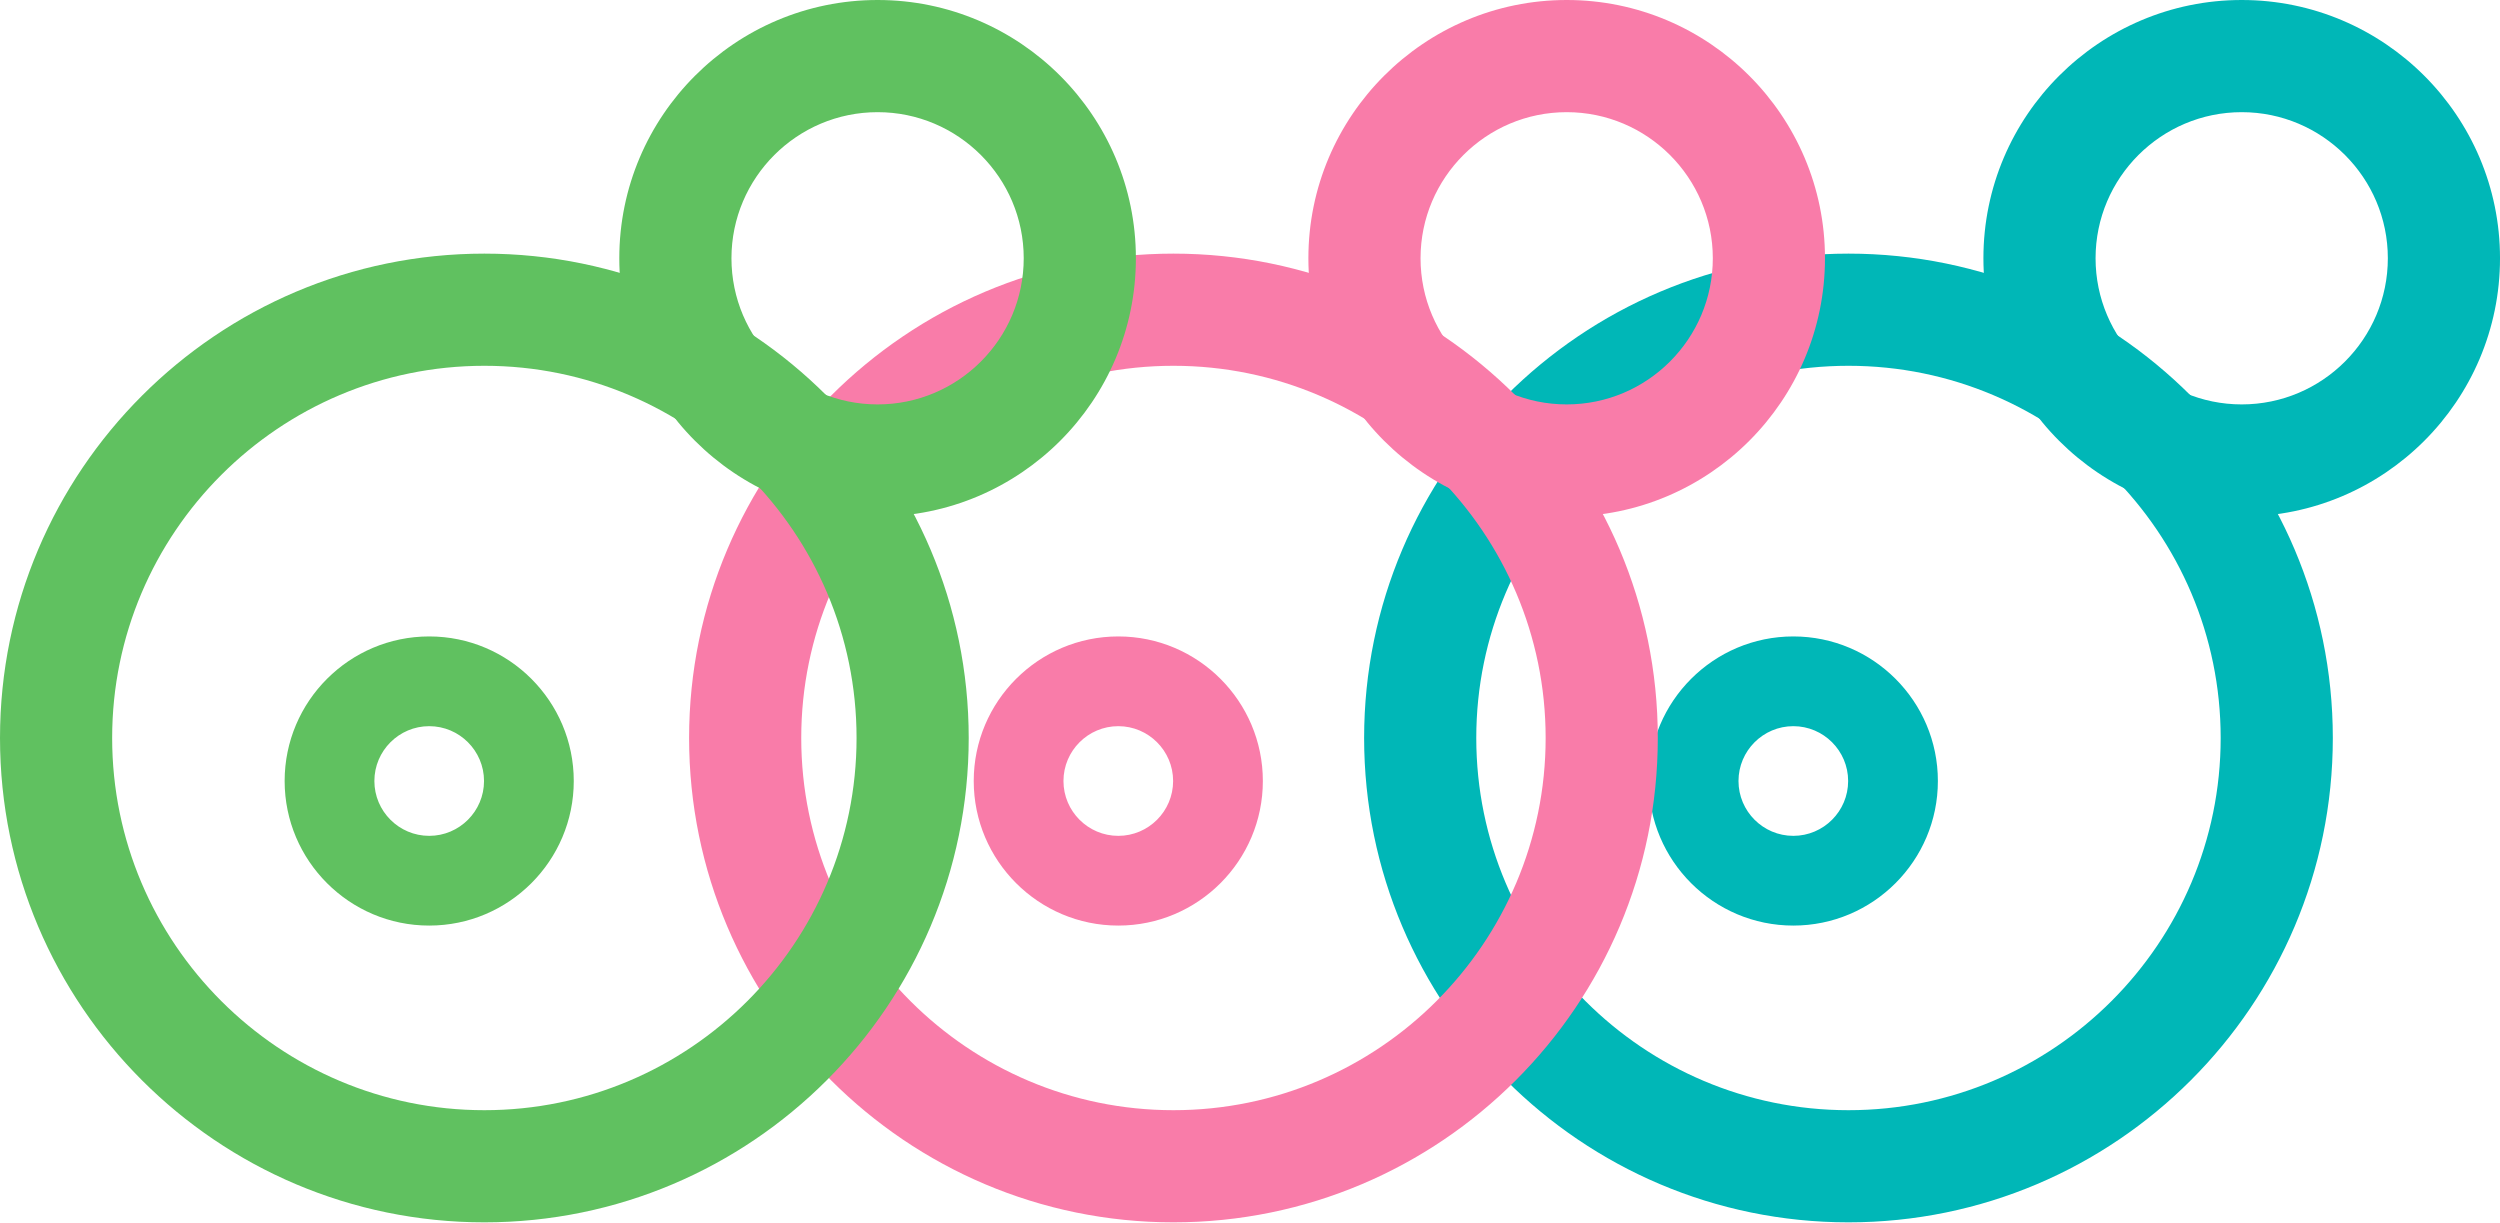
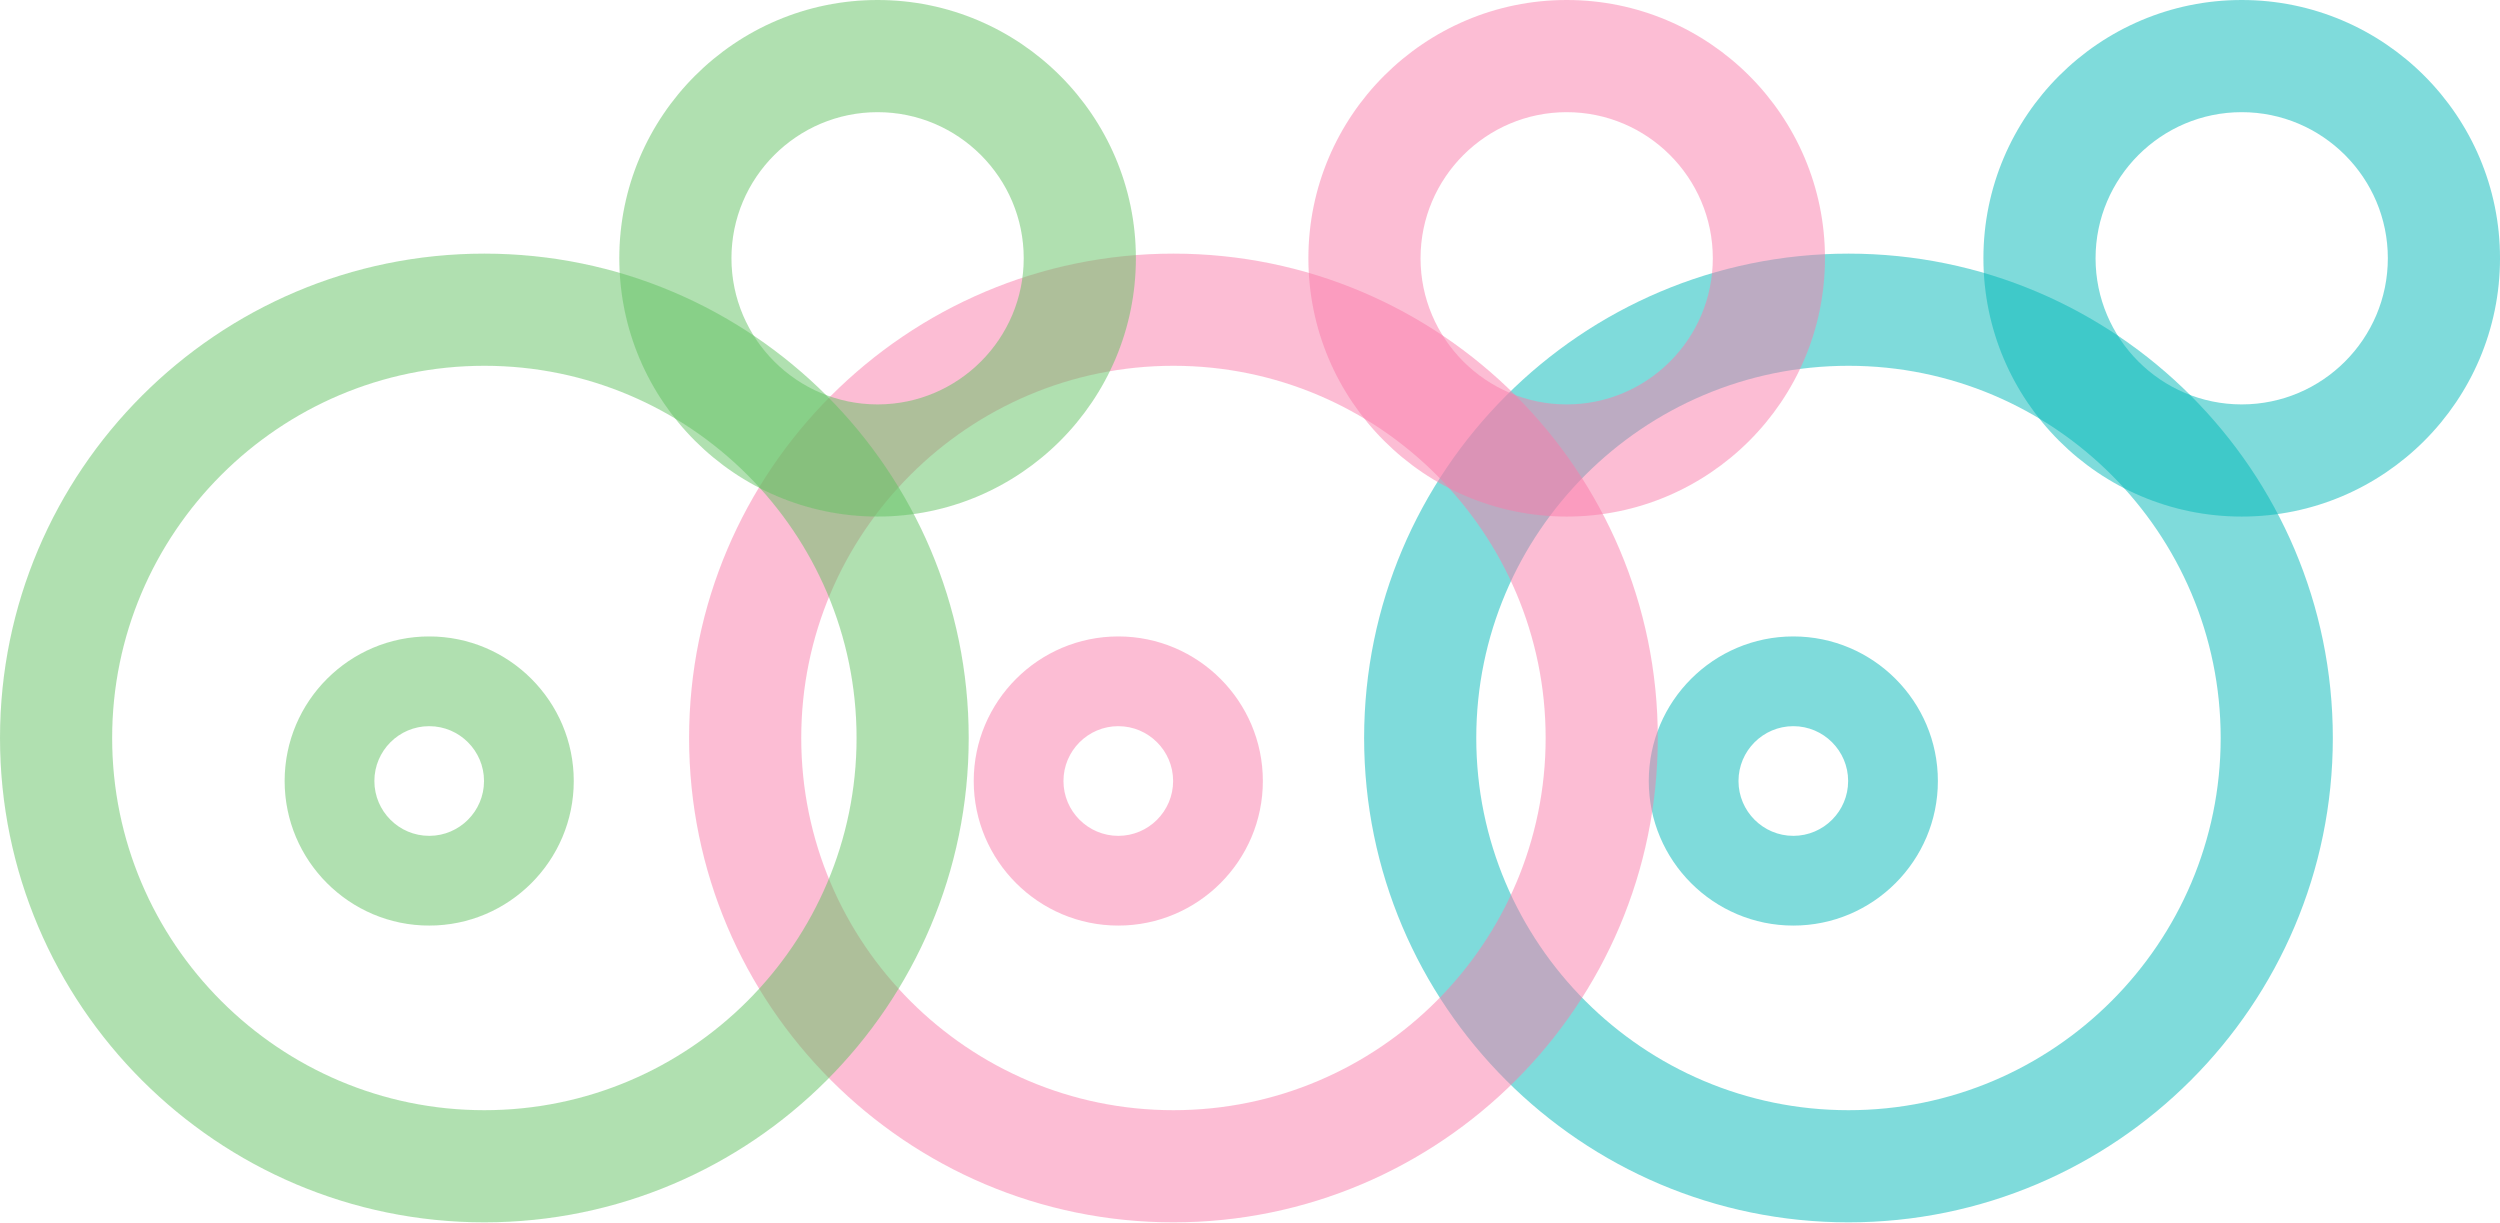
<svg xmlns="http://www.w3.org/2000/svg" id="svg5823" version="1.1" viewBox="0 0 130.743 63.925">
  <defs id="defs5817" />
  <g transform="translate(-26.09869,-109.3115)" id="layer1">
    <g transform="matrix(0.7354583,0,0,-0.7354583,-14.83302,1400.741)" id="g5797">
-       <path d="m 187.096,1729.941 c -14.593,0 -26.466,-11.873 -26.466,-26.466 0,-14.593 11.873,-26.467 26.466,-26.467 14.593,0 26.467,11.874 26.467,26.467 0,14.593 -11.874,26.466 -26.467,26.466 m 0,-60.908 c -18.992,0 -34.441,15.451 -34.441,34.442 0,18.991 15.449,34.442 34.441,34.442 18.99,0 34.442,-15.451 34.442,-34.442 0,-18.991 -15.452,-34.442 -34.442,-34.442" style="fill:#00b7b7;fill-opacity:1;fill-rule:nonzero;stroke:none" id="path438" />
-       <path d="m 183.175,1704.315 c -2.149,0 -3.899,-1.75 -3.899,-3.899 0,-2.151 1.75,-3.9 3.899,-3.9 2.149,0 3.898,1.749 3.898,3.9 0,2.149 -1.749,3.899 -3.898,3.899 m 0,-14.179 c -5.669,0 -10.28,4.612 -10.28,10.28 0,5.669 4.611,10.28 10.28,10.28 5.668,0 10.279,-4.611 10.279,-10.28 0,-5.668 -4.611,-10.28 -10.279,-10.28" style="fill:#00b7b7;fill-opacity:1;fill-rule:nonzero;stroke:none" id="path454" />
-       <path d="m 215.06,1747.976 c -5.729,0 -10.393,-4.661 -10.393,-10.389 0,-5.729 4.664,-10.392 10.393,-10.392 5.729,0 10.39,4.663 10.39,10.392 0,5.728 -4.661,10.389 -10.39,10.389 m 0,-28.757 c -10.129,0 -18.368,8.238 -18.368,18.368 0,10.125 8.239,18.365 18.368,18.365 10.126,0 18.366,-8.24 18.366,-18.365 0,-10.13 -8.24,-18.368 -18.366,-18.368" style="fill:#00b7b7;fill-opacity:1;fill-rule:nonzero;stroke:none" id="path470" />
-       <path d="m 139.096,1729.941 c -14.593,0 -26.466,-11.873 -26.466,-26.466 0,-14.593 11.873,-26.467 26.466,-26.467 14.593,0 26.467,11.874 26.467,26.467 0,14.593 -11.874,26.466 -26.467,26.466 m 0,-60.908 c -18.992,0 -34.441,15.451 -34.441,34.442 0,18.991 15.449,34.442 34.441,34.442 18.99,0 34.442,-15.451 34.442,-34.442 0,-18.991 -15.452,-34.442 -34.442,-34.442" style="fill:#f97ca9;fill-opacity:1;fill-rule:nonzero;stroke:none" id="path486" />
-       <path d="m 135.175,1704.315 c -2.149,0 -3.899,-1.75 -3.899,-3.899 0,-2.151 1.75,-3.9 3.899,-3.9 2.149,0 3.898,1.749 3.898,3.9 0,2.149 -1.749,3.899 -3.898,3.899 m 0,-14.179 c -5.669,0 -10.28,4.612 -10.28,10.28 0,5.669 4.611,10.28 10.28,10.28 5.668,0 10.279,-4.611 10.279,-10.28 0,-5.668 -4.611,-10.28 -10.279,-10.28" style="fill:#f97ca9;fill-opacity:1;fill-rule:nonzero;stroke:none" id="path502" />
-       <path d="m 167.06,1747.976 c -5.729,0 -10.393,-4.661 -10.393,-10.389 0,-5.729 4.664,-10.392 10.393,-10.392 5.729,0 10.39,4.663 10.39,10.392 0,5.728 -4.661,10.389 -10.39,10.389 m 0,-28.757 c -10.129,0 -18.368,8.238 -18.368,18.368 0,10.125 8.239,18.365 18.368,18.365 10.126,0 18.366,-8.24 18.366,-18.365 0,-10.13 -8.24,-18.368 -18.366,-18.368" style="fill:#f97ca9;fill-opacity:1;fill-rule:nonzero;stroke:none" id="path518" />
-       <path d="m 90.096,1729.941 c -14.593,0 -26.466,-11.873 -26.466,-26.466 0,-14.593 11.873,-26.467 26.466,-26.467 14.593,0 26.467,11.874 26.467,26.467 0,14.593 -11.874,26.466 -26.467,26.466 m 0,-60.908 c -18.992,0 -34.441,15.451 -34.441,34.442 0,18.991 15.449,34.442 34.441,34.442 18.99,0 34.442,-15.451 34.442,-34.442 0,-18.991 -15.452,-34.442 -34.442,-34.442" style="fill:#60c160;fill-opacity:1;fill-rule:nonzero;stroke:none" id="path534" />
-       <path d="m 86.175,1704.315 c -2.149,0 -3.899,-1.75 -3.899,-3.899 0,-2.151 1.75,-3.9 3.899,-3.9 2.149,0 3.898,1.749 3.898,3.9 0,2.149 -1.749,3.899 -3.898,3.899 m 0,-14.179 c -5.669,0 -10.28,4.612 -10.28,10.28 0,5.669 4.611,10.28 10.28,10.28 5.668,0 10.279,-4.611 10.279,-10.28 0,-5.668 -4.611,-10.28 -10.279,-10.28" style="fill:#60c160;fill-opacity:1;fill-rule:nonzero;stroke:none" id="path550" />
-       <path d="m 118.06,1747.976 c -5.729,0 -10.393,-4.661 -10.393,-10.389 0,-5.729 4.664,-10.392 10.393,-10.392 5.729,0 10.39,4.663 10.39,10.392 0,5.728 -4.661,10.389 -10.39,10.389 m 0,-28.757 c -10.129,0 -18.368,8.238 -18.368,18.368 0,10.125 8.239,18.365 18.368,18.365 10.126,0 18.366,-8.24 18.366,-18.365 0,-10.13 -8.24,-18.368 -18.366,-18.368" style="fill:#60c160;fill-opacity:1;fill-rule:nonzero;stroke:none" id="path566" />
+       <path d="m 187.096,1729.941 c -14.593,0 -26.466,-11.873 -26.466,-26.466 0,-14.593 11.873,-26.467 26.466,-26.467 14.593,0 26.467,11.874 26.467,26.467 0,14.593 -11.874,26.466 -26.467,26.466 m 0,-60.908 c -18.992,0 -34.441,15.451 -34.441,34.442 0,18.991 15.449,34.442 34.441,34.442 18.99,0 34.442,-15.451 34.442,-34.442 0,-18.991 -15.452,-34.442 -34.442,-34.442" style="fill:#00b7b7;fill-opacity:0.502;fill-rule:nonzero;stroke:none" id="path438" />
+       <path d="m 183.175,1704.315 c -2.149,0 -3.899,-1.75 -3.899,-3.899 0,-2.151 1.75,-3.9 3.899,-3.9 2.149,0 3.898,1.749 3.898,3.9 0,2.149 -1.749,3.899 -3.898,3.899 m 0,-14.179 c -5.669,0 -10.28,4.612 -10.28,10.28 0,5.669 4.611,10.28 10.28,10.28 5.668,0 10.279,-4.611 10.279,-10.28 0,-5.668 -4.611,-10.28 -10.279,-10.28" style="fill:#00b7b7;fill-opacity:0.502;fill-rule:nonzero;stroke:none" id="path454" />
+       <path d="m 215.06,1747.976 c -5.729,0 -10.393,-4.661 -10.393,-10.389 0,-5.729 4.664,-10.392 10.393,-10.392 5.729,0 10.39,4.663 10.39,10.392 0,5.728 -4.661,10.389 -10.39,10.389 m 0,-28.757 c -10.129,0 -18.368,8.238 -18.368,18.368 0,10.125 8.239,18.365 18.368,18.365 10.126,0 18.366,-8.24 18.366,-18.365 0,-10.13 -8.24,-18.368 -18.366,-18.368" style="fill:#00b7b7;fill-opacity:0.502;fill-rule:nonzero;stroke:none" id="path470" />
+       <path d="m 139.096,1729.941 c -14.593,0 -26.466,-11.873 -26.466,-26.466 0,-14.593 11.873,-26.467 26.466,-26.467 14.593,0 26.467,11.874 26.467,26.467 0,14.593 -11.874,26.466 -26.467,26.466 m 0,-60.908 c -18.992,0 -34.441,15.451 -34.441,34.442 0,18.991 15.449,34.442 34.441,34.442 18.99,0 34.442,-15.451 34.442,-34.442 0,-18.991 -15.452,-34.442 -34.442,-34.442" style="fill:#f97ca9;fill-opacity:0.502;fill-rule:nonzero;stroke:none" id="path486" />
+       <path d="m 135.175,1704.315 c -2.149,0 -3.899,-1.75 -3.899,-3.899 0,-2.151 1.75,-3.9 3.899,-3.9 2.149,0 3.898,1.749 3.898,3.9 0,2.149 -1.749,3.899 -3.898,3.899 m 0,-14.179 c -5.669,0 -10.28,4.612 -10.28,10.28 0,5.669 4.611,10.28 10.28,10.28 5.668,0 10.279,-4.611 10.279,-10.28 0,-5.668 -4.611,-10.28 -10.279,-10.28" style="fill:#f97ca9;fill-opacity:0.502;fill-rule:nonzero;stroke:none" id="path502" />
+       <path d="m 167.06,1747.976 c -5.729,0 -10.393,-4.661 -10.393,-10.389 0,-5.729 4.664,-10.392 10.393,-10.392 5.729,0 10.39,4.663 10.39,10.392 0,5.728 -4.661,10.389 -10.39,10.389 m 0,-28.757 c -10.129,0 -18.368,8.238 -18.368,18.368 0,10.125 8.239,18.365 18.368,18.365 10.126,0 18.366,-8.24 18.366,-18.365 0,-10.13 -8.24,-18.368 -18.366,-18.368" style="fill:#f97ca9;fill-opacity:0.502;fill-rule:nonzero;stroke:none" id="path518" />
+       <path d="m 90.096,1729.941 c -14.593,0 -26.466,-11.873 -26.466,-26.466 0,-14.593 11.873,-26.467 26.466,-26.467 14.593,0 26.467,11.874 26.467,26.467 0,14.593 -11.874,26.466 -26.467,26.466 m 0,-60.908 c -18.992,0 -34.441,15.451 -34.441,34.442 0,18.991 15.449,34.442 34.441,34.442 18.99,0 34.442,-15.451 34.442,-34.442 0,-18.991 -15.452,-34.442 -34.442,-34.442" style="fill:#60c160;fill-opacity:0.502;fill-rule:nonzero;stroke:none;opacity:0.99" id="path534" />
+       <path d="m 86.175,1704.315 c -2.149,0 -3.899,-1.75 -3.899,-3.899 0,-2.151 1.75,-3.9 3.899,-3.9 2.149,0 3.898,1.749 3.898,3.9 0,2.149 -1.749,3.899 -3.898,3.899 m 0,-14.179 c -5.669,0 -10.28,4.612 -10.28,10.28 0,5.669 4.611,10.28 10.28,10.28 5.668,0 10.279,-4.611 10.279,-10.28 0,-5.668 -4.611,-10.28 -10.279,-10.28" style="fill:#60c160;fill-opacity:0.502;fill-rule:nonzero;stroke:none;opacity:0.99" id="path550" />
+       <path d="m 118.06,1747.976 c -5.729,0 -10.393,-4.661 -10.393,-10.389 0,-5.729 4.664,-10.392 10.393,-10.392 5.729,0 10.39,4.663 10.39,10.392 0,5.728 -4.661,10.389 -10.39,10.389 m 0,-28.757 c -10.129,0 -18.368,8.238 -18.368,18.368 0,10.125 8.239,18.365 18.368,18.365 10.126,0 18.366,-8.24 18.366,-18.365 0,-10.13 -8.24,-18.368 -18.366,-18.368" style="fill:#60c160;fill-opacity:0.502;fill-rule:nonzero;stroke:none;opacity:0.99" id="path566" />
    </g>
  </g>
</svg>
